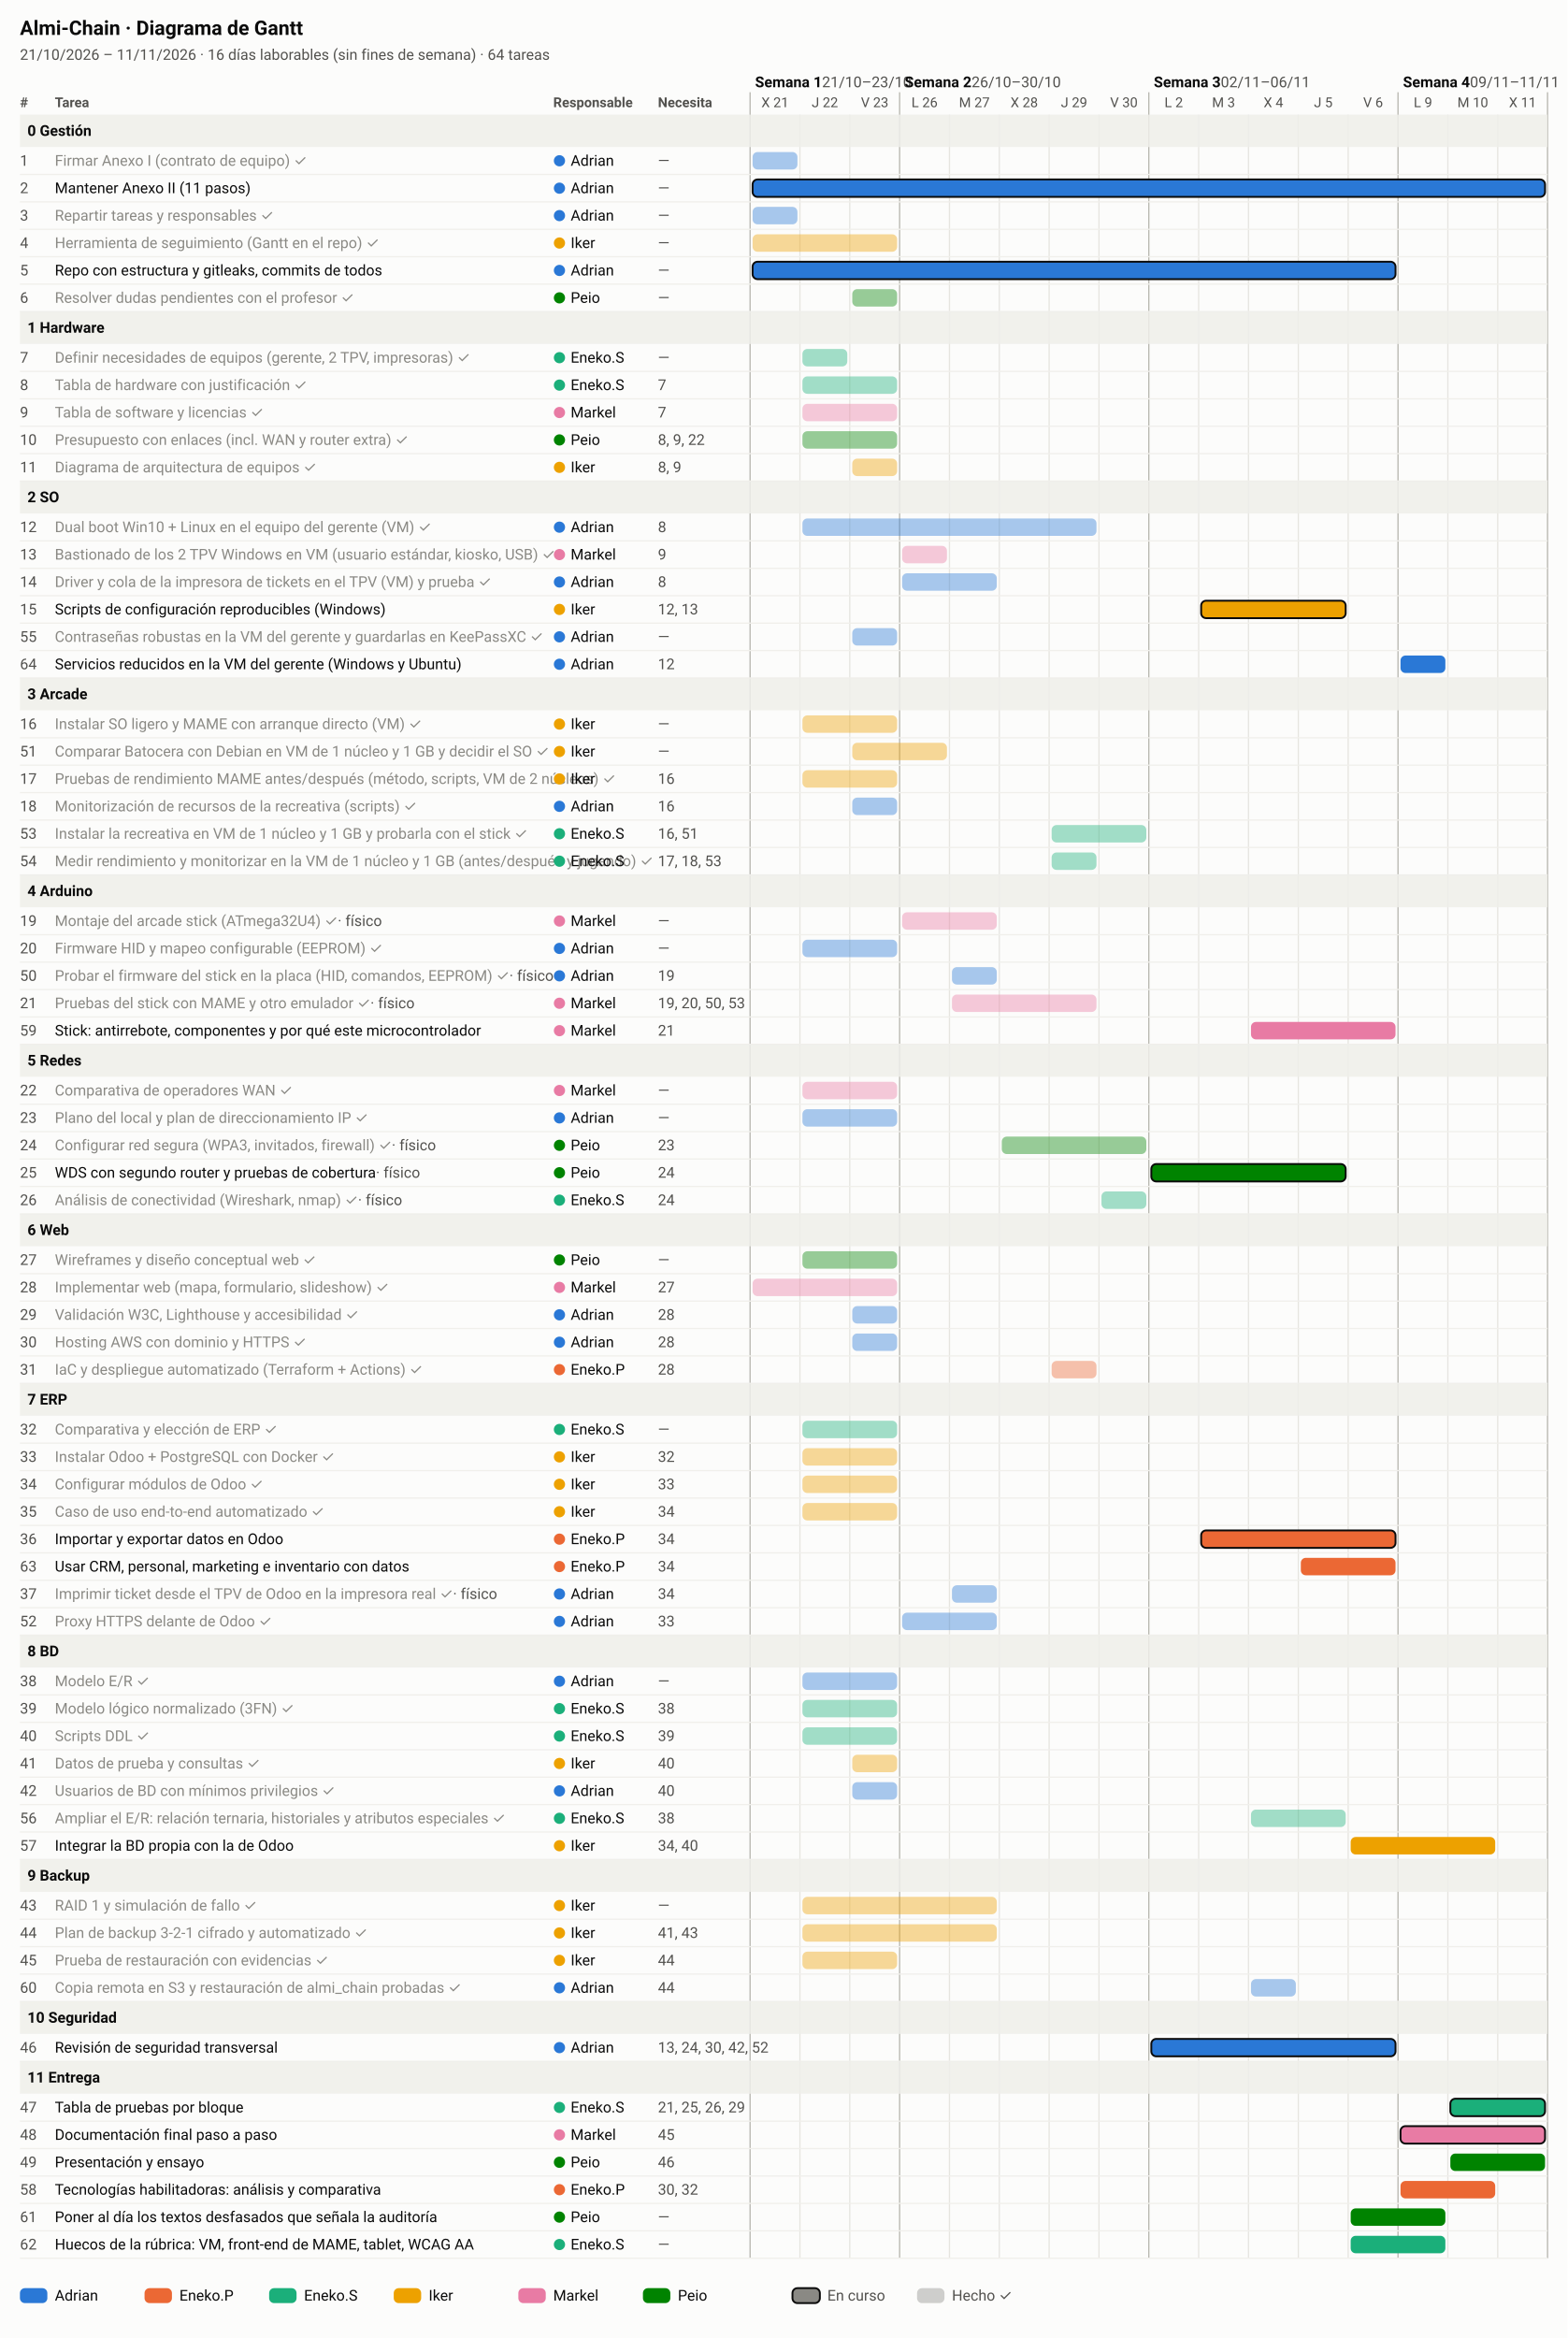
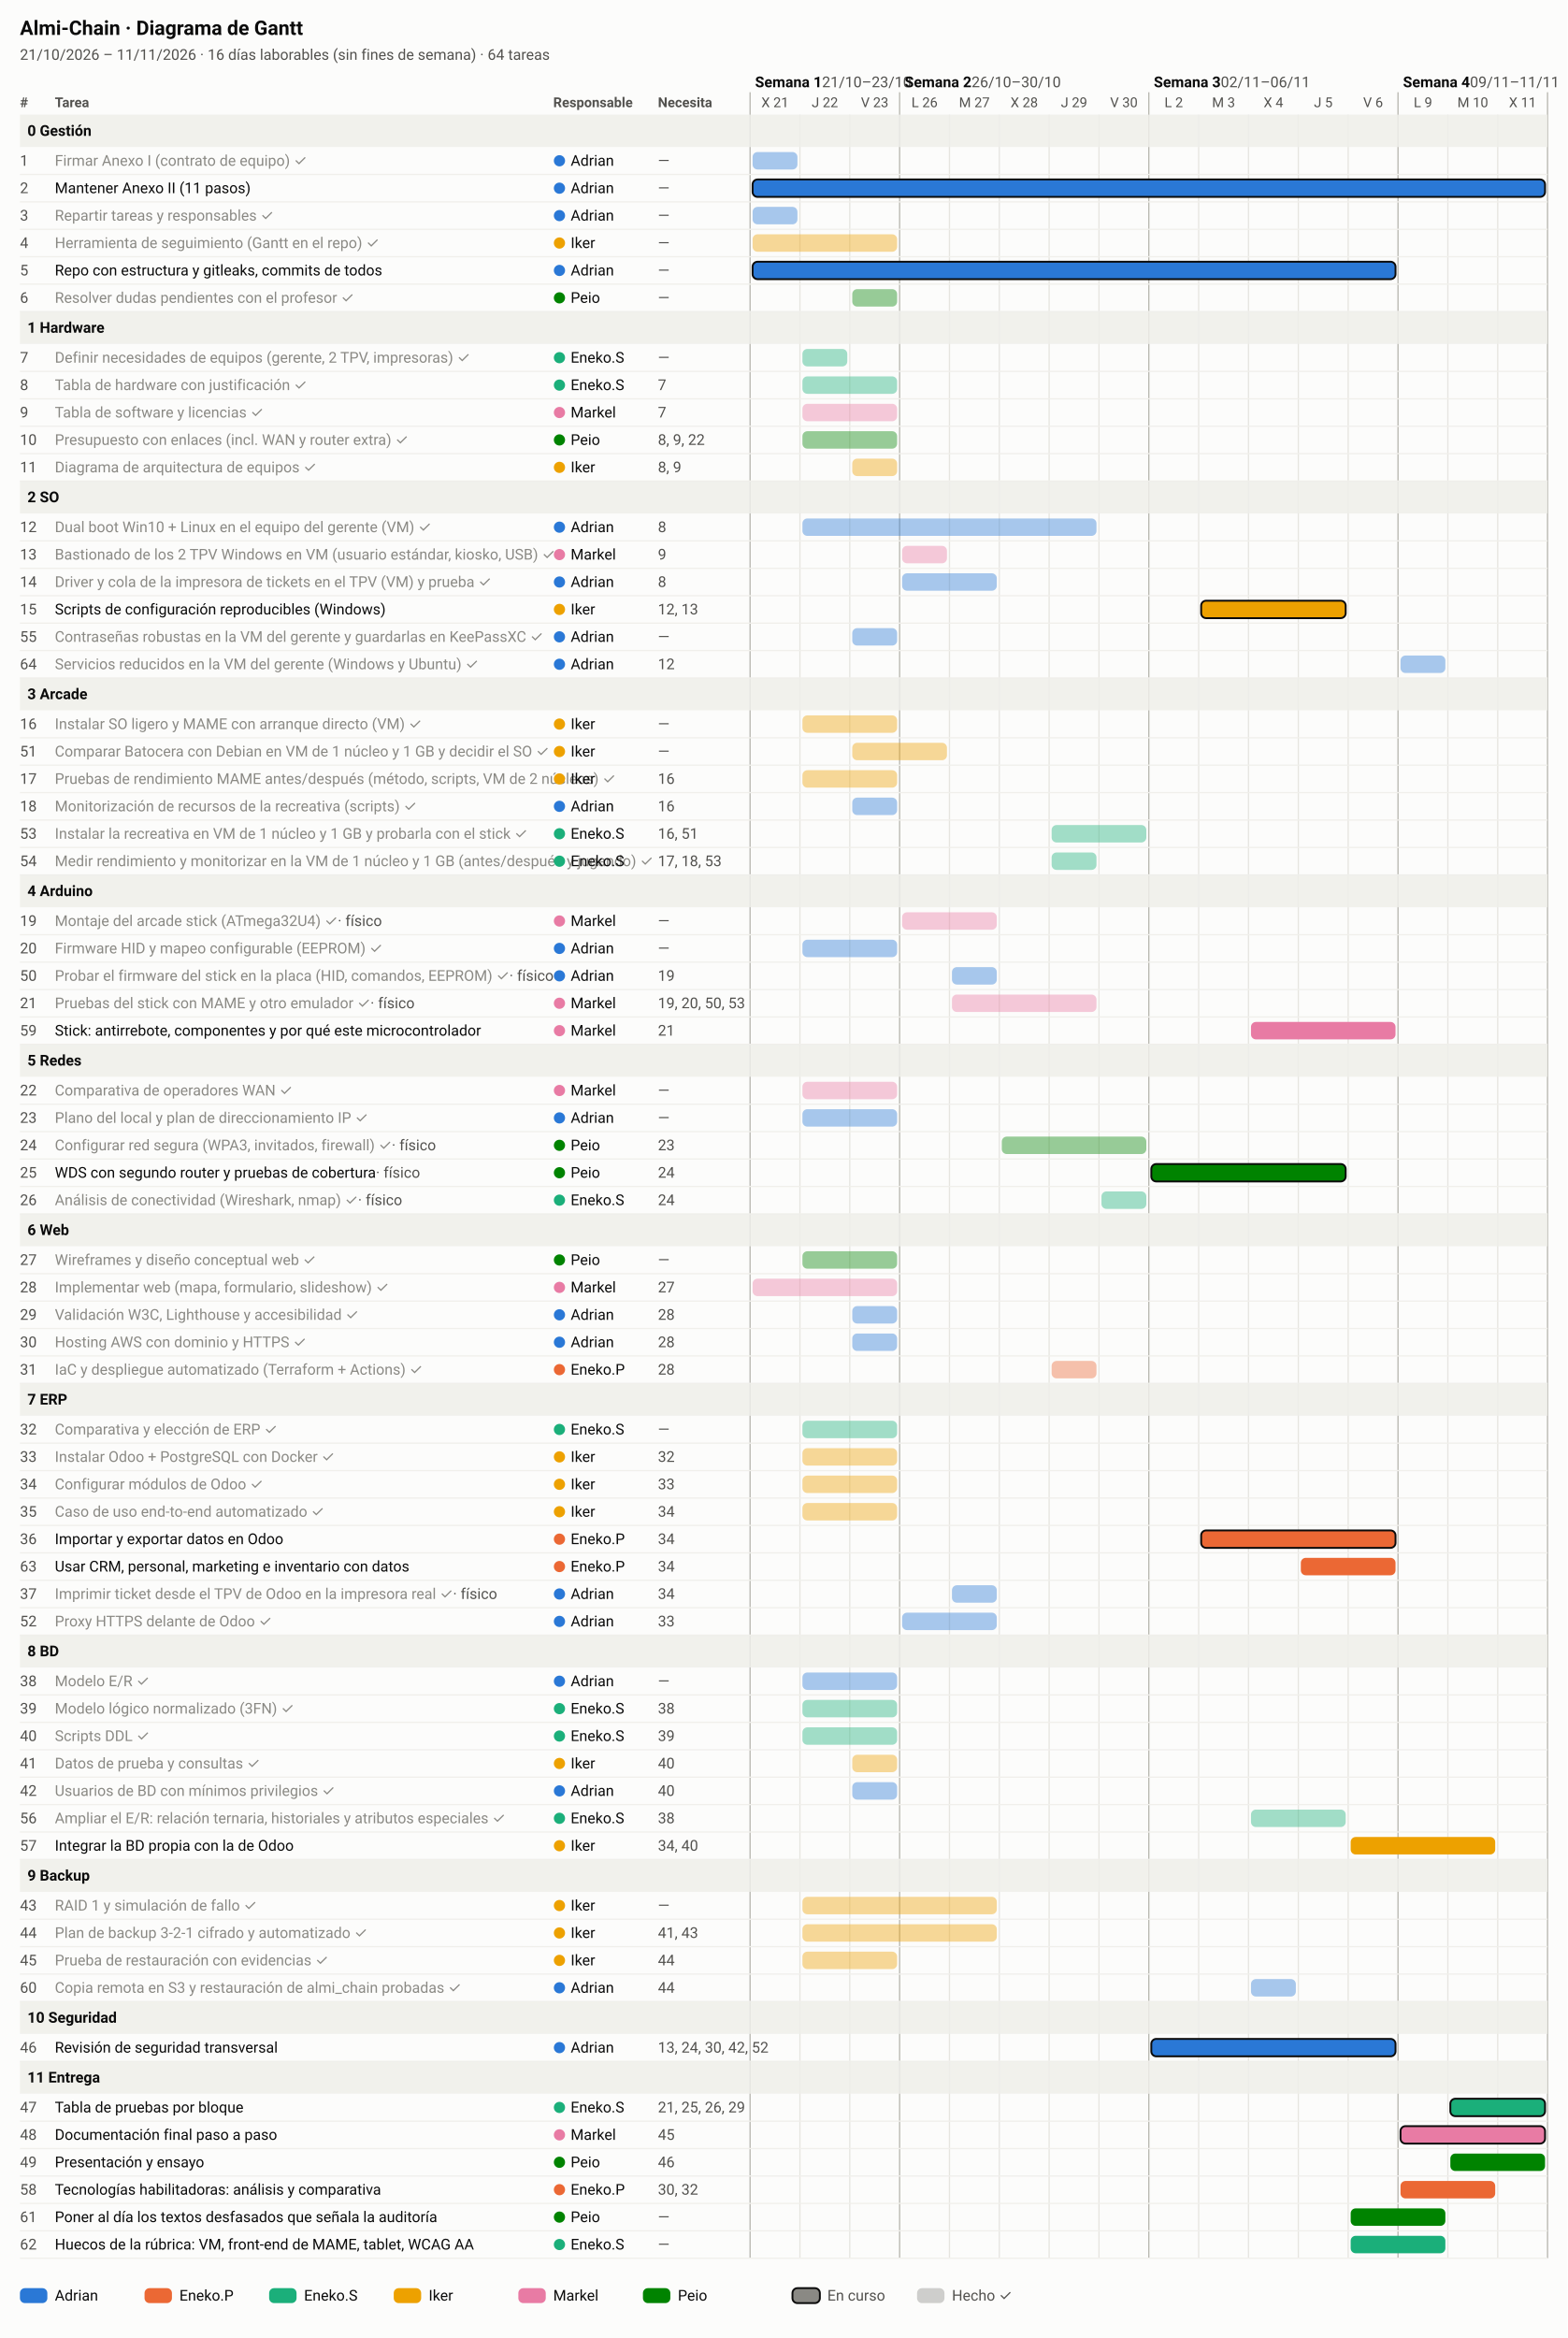
<svg xmlns="http://www.w3.org/2000/svg" width="1258" height="1876" viewBox="0 0 1258 1876" font-family="system-ui, -apple-system, Segoe UI, Roboto, sans-serif" font-size="12">
  <style>.t{fill:#0b0b0b}.s{fill:#52514e}.m{fill:#8a8984}.b{font-weight:600}</style>
  <rect width="1258" height="1876" fill="#fcfcfb" />
  <text x="16" y="28" class="t b" font-size="16">Almi-Chain · Diagrama de Gantt</text>
  <text x="16" y="48" class="s">21/10/2026 – 11/11/2026 · 16 días laborables (sin fines de semana) · 64 tareas</text>
  <text x="606" y="70" class="t b">Semana 1<tspan class="s" font-weight="400"> 21/10–23/10</tspan>
  </text>
  <text x="726" y="70" class="t b">Semana 2<tspan class="s" font-weight="400"> 26/10–30/10</tspan>
  </text>
  <text x="926" y="70" class="t b">Semana 3<tspan class="s" font-weight="400"> 02/11–06/11</tspan>
  </text>
  <text x="1126" y="70" class="t b">Semana 4<tspan class="s" font-weight="400"> 09/11–11/11</tspan>
  </text>
  <text x="622.0" y="86" text-anchor="middle" class="s" font-size="11">X 21</text>
  <text x="662.0" y="86" text-anchor="middle" class="s" font-size="11">J 22</text>
  <text x="702.0" y="86" text-anchor="middle" class="s" font-size="11">V 23</text>
  <text x="742.0" y="86" text-anchor="middle" class="s" font-size="11">L 26</text>
  <text x="782.0" y="86" text-anchor="middle" class="s" font-size="11">M 27</text>
  <text x="822.0" y="86" text-anchor="middle" class="s" font-size="11">X 28</text>
  <text x="862.0" y="86" text-anchor="middle" class="s" font-size="11">J 29</text>
  <text x="902.0" y="86" text-anchor="middle" class="s" font-size="11">V 30</text>
  <text x="942.0" y="86" text-anchor="middle" class="s" font-size="11">L 2</text>
  <text x="982.0" y="86" text-anchor="middle" class="s" font-size="11">M 3</text>
  <text x="1022.0" y="86" text-anchor="middle" class="s" font-size="11">X 4</text>
  <text x="1062.0" y="86" text-anchor="middle" class="s" font-size="11">J 5</text>
  <text x="1102.0" y="86" text-anchor="middle" class="s" font-size="11">V 6</text>
  <text x="1142.0" y="86" text-anchor="middle" class="s" font-size="11">L 9</text>
  <text x="1182.0" y="86" text-anchor="middle" class="s" font-size="11">M 10</text>
  <text x="1222.0" y="86" text-anchor="middle" class="s" font-size="11">X 11</text>
  <text x="16" y="86" class="s b" font-size="11">#</text>
  <text x="44" y="86" class="s b" font-size="11">Tarea</text>
  <text x="444" y="86" class="s b" font-size="11">Responsable</text>
  <text x="528" y="86" class="s b" font-size="11">Necesita</text>
  <line x1="602" y1="74" x2="602" y2="1812" stroke="#b8b7b0" stroke-width="1" />
  <line x1="642" y1="92" x2="642" y2="1812" stroke="#e6e5e0" stroke-width="1" />
  <line x1="682" y1="92" x2="682" y2="1812" stroke="#e6e5e0" stroke-width="1" />
  <line x1="722" y1="74" x2="722" y2="1812" stroke="#b8b7b0" stroke-width="1" />
  <line x1="762" y1="92" x2="762" y2="1812" stroke="#e6e5e0" stroke-width="1" />
  <line x1="802" y1="92" x2="802" y2="1812" stroke="#e6e5e0" stroke-width="1" />
  <line x1="842" y1="92" x2="842" y2="1812" stroke="#e6e5e0" stroke-width="1" />
  <line x1="882" y1="92" x2="882" y2="1812" stroke="#e6e5e0" stroke-width="1" />
  <line x1="922" y1="74" x2="922" y2="1812" stroke="#b8b7b0" stroke-width="1" />
  <line x1="962" y1="92" x2="962" y2="1812" stroke="#e6e5e0" stroke-width="1" />
  <line x1="1002" y1="92" x2="1002" y2="1812" stroke="#e6e5e0" stroke-width="1" />
  <line x1="1042" y1="92" x2="1042" y2="1812" stroke="#e6e5e0" stroke-width="1" />
  <line x1="1082" y1="92" x2="1082" y2="1812" stroke="#e6e5e0" stroke-width="1" />
  <line x1="1122" y1="74" x2="1122" y2="1812" stroke="#b8b7b0" stroke-width="1" />
  <line x1="1162" y1="92" x2="1162" y2="1812" stroke="#e6e5e0" stroke-width="1" />
  <line x1="1202" y1="92" x2="1202" y2="1812" stroke="#e6e5e0" stroke-width="1" />
  <line x1="1242" y1="74" x2="1242" y2="1812" stroke="#b8b7b0" stroke-width="1" />
  <rect x="16" y="92" width="1226" height="26" fill="#efeeea" fill-opacity="0.85" />
  <text x="22" y="109" class="t b">0 Gestión</text>
  <line x1="16" y1="140" x2="1242" y2="140" stroke="#f0efeb" />
  <text x="16" y="133.0" class="s">1</text>
  <text x="44" y="133.0" class="m">Firmar Anexo I (contrato de equipo) ✓</text>
  <circle cx="449" cy="129.0" r="4.5" fill="#2a78d6" />
  <text x="458" y="133.0" class="t">Adrian</text>
  <text x="528" y="133.0" class="s">—</text>
  <rect x="604" y="122" width="36" height="14" rx="4" fill="#2a78d6" fill-opacity="0.4" />
  <line x1="16" y1="162" x2="1242" y2="162" stroke="#f0efeb" />
  <text x="16" y="155.0" class="s">2</text>
  <text x="44" y="155.0" class="t">Mantener Anexo II (11 pasos)</text>
  <circle cx="449" cy="151.0" r="4.5" fill="#2a78d6" />
  <text x="458" y="155.0" class="t">Adrian</text>
  <text x="528" y="155.0" class="s">—</text>
  <rect x="604" y="144" width="636" height="14" rx="4" fill="#2a78d6" stroke="#0b0b0b" stroke-width="1.5" />
  <line x1="16" y1="184" x2="1242" y2="184" stroke="#f0efeb" />
  <text x="16" y="177.0" class="s">3</text>
  <text x="44" y="177.0" class="m">Repartir tareas y responsables ✓</text>
  <circle cx="449" cy="173.0" r="4.5" fill="#2a78d6" />
  <text x="458" y="177.0" class="t">Adrian</text>
  <text x="528" y="177.0" class="s">—</text>
  <rect x="604" y="166" width="36" height="14" rx="4" fill="#2a78d6" fill-opacity="0.4" />
  <line x1="16" y1="206" x2="1242" y2="206" stroke="#f0efeb" />
  <text x="16" y="199.0" class="s">4</text>
  <text x="44" y="199.0" class="m">Herramienta de seguimiento (Gantt en el repo) ✓</text>
  <circle cx="449" cy="195.0" r="4.5" fill="#eda100" />
  <text x="458" y="199.0" class="t">Iker</text>
  <text x="528" y="199.0" class="s">—</text>
  <rect x="604" y="188" width="116" height="14" rx="4" fill="#eda100" fill-opacity="0.4" />
  <line x1="16" y1="228" x2="1242" y2="228" stroke="#f0efeb" />
  <text x="16" y="221.0" class="s">5</text>
  <text x="44" y="221.0" class="t">Repo con estructura y gitleaks, commits de todos</text>
  <circle cx="449" cy="217.0" r="4.5" fill="#2a78d6" />
  <text x="458" y="221.0" class="t">Adrian</text>
  <text x="528" y="221.0" class="s">—</text>
  <rect x="604" y="210" width="516" height="14" rx="4" fill="#2a78d6" stroke="#0b0b0b" stroke-width="1.5" />
  <line x1="16" y1="250" x2="1242" y2="250" stroke="#f0efeb" />
  <text x="16" y="243.0" class="s">6</text>
  <text x="44" y="243.0" class="m">Resolver dudas pendientes con el profesor ✓</text>
  <circle cx="449" cy="239.0" r="4.5" fill="#008300" />
  <text x="458" y="243.0" class="t">Peio</text>
  <text x="528" y="243.0" class="s">—</text>
  <rect x="684" y="232" width="36" height="14" rx="4" fill="#008300" fill-opacity="0.4" />
  <rect x="16" y="250" width="1226" height="26" fill="#efeeea" fill-opacity="0.85" />
  <text x="22" y="267" class="t b">1 Hardware</text>
  <line x1="16" y1="298" x2="1242" y2="298" stroke="#f0efeb" />
  <text x="16" y="291.0" class="s">7</text>
  <text x="44" y="291.0" class="m">Definir necesidades de equipos (gerente, 2 TPV, impresoras) ✓</text>
  <circle cx="449" cy="287.0" r="4.5" fill="#1baf7a" />
  <text x="458" y="291.0" class="t">Eneko.S</text>
  <text x="528" y="291.0" class="s">—</text>
  <rect x="644" y="280" width="36" height="14" rx="4" fill="#1baf7a" fill-opacity="0.4" />
  <line x1="16" y1="320" x2="1242" y2="320" stroke="#f0efeb" />
  <text x="16" y="313.0" class="s">8</text>
  <text x="44" y="313.0" class="m">Tabla de hardware con justificación ✓</text>
  <circle cx="449" cy="309.0" r="4.5" fill="#1baf7a" />
  <text x="458" y="313.0" class="t">Eneko.S</text>
  <text x="528" y="313.0" class="s">7</text>
  <rect x="644" y="302" width="76" height="14" rx="4" fill="#1baf7a" fill-opacity="0.4" />
  <line x1="16" y1="342" x2="1242" y2="342" stroke="#f0efeb" />
  <text x="16" y="335.0" class="s">9</text>
  <text x="44" y="335.0" class="m">Tabla de software y licencias ✓</text>
  <circle cx="449" cy="331.0" r="4.5" fill="#e87ba4" />
  <text x="458" y="335.0" class="t">Markel</text>
  <text x="528" y="335.0" class="s">7</text>
  <rect x="644" y="324" width="76" height="14" rx="4" fill="#e87ba4" fill-opacity="0.4" />
  <line x1="16" y1="364" x2="1242" y2="364" stroke="#f0efeb" />
  <text x="16" y="357.0" class="s">10</text>
  <text x="44" y="357.0" class="m">Presupuesto con enlaces (incl. WAN y router extra) ✓</text>
  <circle cx="449" cy="353.0" r="4.5" fill="#008300" />
  <text x="458" y="357.0" class="t">Peio</text>
  <text x="528" y="357.0" class="s">8, 9, 22</text>
  <rect x="644" y="346" width="76" height="14" rx="4" fill="#008300" fill-opacity="0.4" />
  <line x1="16" y1="386" x2="1242" y2="386" stroke="#f0efeb" />
  <text x="16" y="379.0" class="s">11</text>
  <text x="44" y="379.0" class="m">Diagrama de arquitectura de equipos ✓</text>
  <circle cx="449" cy="375.0" r="4.5" fill="#eda100" />
  <text x="458" y="379.0" class="t">Iker</text>
  <text x="528" y="379.0" class="s">8, 9</text>
  <rect x="684" y="368" width="36" height="14" rx="4" fill="#eda100" fill-opacity="0.4" />
  <rect x="16" y="386" width="1226" height="26" fill="#efeeea" fill-opacity="0.85" />
  <text x="22" y="403" class="t b">2 SO</text>
  <line x1="16" y1="434" x2="1242" y2="434" stroke="#f0efeb" />
  <text x="16" y="427.0" class="s">12</text>
  <text x="44" y="427.0" class="m">Dual boot Win10 + Linux en el equipo del gerente (VM) ✓</text>
  <circle cx="449" cy="423.0" r="4.5" fill="#2a78d6" />
  <text x="458" y="427.0" class="t">Adrian</text>
  <text x="528" y="427.0" class="s">8</text>
  <rect x="644" y="416" width="236" height="14" rx="4" fill="#2a78d6" fill-opacity="0.4" />
  <line x1="16" y1="456" x2="1242" y2="456" stroke="#f0efeb" />
  <text x="16" y="449.0" class="s">13</text>
  <text x="44" y="449.0" class="m">Bastionado de los 2 TPV Windows en VM (usuario estándar, kiosko, USB) ✓</text>
  <circle cx="449" cy="445.0" r="4.5" fill="#e87ba4" />
  <text x="458" y="449.0" class="t">Markel</text>
  <text x="528" y="449.0" class="s">9</text>
  <rect x="724" y="438" width="36" height="14" rx="4" fill="#e87ba4" fill-opacity="0.4" />
  <line x1="16" y1="478" x2="1242" y2="478" stroke="#f0efeb" />
  <text x="16" y="471.0" class="s">14</text>
  <text x="44" y="471.0" class="m">Driver y cola de la impresora de tickets en el TPV (VM) y prueba ✓</text>
  <circle cx="449" cy="467.0" r="4.5" fill="#2a78d6" />
  <text x="458" y="471.0" class="t">Adrian</text>
  <text x="528" y="471.0" class="s">8</text>
  <rect x="724" y="460" width="76" height="14" rx="4" fill="#2a78d6" fill-opacity="0.4" />
  <line x1="16" y1="500" x2="1242" y2="500" stroke="#f0efeb" />
  <text x="16" y="493.0" class="s">15</text>
  <text x="44" y="493.0" class="t">Scripts de configuración reproducibles (Windows)</text>
  <circle cx="449" cy="489.0" r="4.5" fill="#eda100" />
  <text x="458" y="493.0" class="t">Iker</text>
  <text x="528" y="493.0" class="s">12, 13</text>
  <rect x="964" y="482" width="116" height="14" rx="4" fill="#eda100" stroke="#0b0b0b" stroke-width="1.5" />
  <line x1="16" y1="522" x2="1242" y2="522" stroke="#f0efeb" />
  <text x="16" y="515.0" class="s">55</text>
  <text x="44" y="515.0" class="m">Contraseñas robustas en la VM del gerente y guardarlas en KeePassXC ✓</text>
  <circle cx="449" cy="511.0" r="4.5" fill="#2a78d6" />
  <text x="458" y="515.0" class="t">Adrian</text>
  <text x="528" y="515.0" class="s">—</text>
  <rect x="684" y="504" width="36" height="14" rx="4" fill="#2a78d6" fill-opacity="0.4" />
  <line x1="16" y1="544" x2="1242" y2="544" stroke="#f0efeb" />
  <text x="16" y="537.0" class="s">64</text>
-   <text x="44" y="537.0" class="t">Servicios reducidos en la VM del gerente (Windows y Ubuntu)</text>
+   <text x="44" y="537.0" class="m">Servicios reducidos en la VM del gerente (Windows y Ubuntu) ✓</text>
  <circle cx="449" cy="533.0" r="4.5" fill="#2a78d6" />
  <text x="458" y="537.0" class="t">Adrian</text>
  <text x="528" y="537.0" class="s">12</text>
-   <rect x="1124" y="526" width="36" height="14" rx="4" fill="#2a78d6" />
+   <rect x="1124" y="526" width="36" height="14" rx="4" fill="#2a78d6" fill-opacity="0.4" />
  <rect x="16" y="544" width="1226" height="26" fill="#efeeea" fill-opacity="0.85" />
  <text x="22" y="561" class="t b">3 Arcade</text>
  <line x1="16" y1="592" x2="1242" y2="592" stroke="#f0efeb" />
  <text x="16" y="585.0" class="s">16</text>
  <text x="44" y="585.0" class="m">Instalar SO ligero y MAME con arranque directo (VM) ✓</text>
  <circle cx="449" cy="581.0" r="4.5" fill="#eda100" />
  <text x="458" y="585.0" class="t">Iker</text>
  <text x="528" y="585.0" class="s">—</text>
  <rect x="644" y="574" width="76" height="14" rx="4" fill="#eda100" fill-opacity="0.4" />
  <line x1="16" y1="614" x2="1242" y2="614" stroke="#f0efeb" />
  <text x="16" y="607.0" class="s">51</text>
  <text x="44" y="607.0" class="m">Comparar Batocera con Debian en VM de 1 núcleo y 1 GB y decidir el SO ✓</text>
  <circle cx="449" cy="603.0" r="4.5" fill="#eda100" />
  <text x="458" y="607.0" class="t">Iker</text>
  <text x="528" y="607.0" class="s">—</text>
  <rect x="684" y="596" width="76" height="14" rx="4" fill="#eda100" fill-opacity="0.4" />
  <line x1="16" y1="636" x2="1242" y2="636" stroke="#f0efeb" />
  <text x="16" y="629.0" class="s">17</text>
  <text x="44" y="629.0" class="m">Pruebas de rendimiento MAME antes/después (método, scripts, VM de 2 núcleos) ✓</text>
  <circle cx="449" cy="625.0" r="4.5" fill="#eda100" />
  <text x="458" y="629.0" class="t">Iker</text>
  <text x="528" y="629.0" class="s">16</text>
  <rect x="644" y="618" width="76" height="14" rx="4" fill="#eda100" fill-opacity="0.4" />
  <line x1="16" y1="658" x2="1242" y2="658" stroke="#f0efeb" />
  <text x="16" y="651.0" class="s">18</text>
  <text x="44" y="651.0" class="m">Monitorización de recursos de la recreativa (scripts) ✓</text>
  <circle cx="449" cy="647.0" r="4.5" fill="#2a78d6" />
  <text x="458" y="651.0" class="t">Adrian</text>
  <text x="528" y="651.0" class="s">16</text>
  <rect x="684" y="640" width="36" height="14" rx="4" fill="#2a78d6" fill-opacity="0.4" />
  <line x1="16" y1="680" x2="1242" y2="680" stroke="#f0efeb" />
  <text x="16" y="673.0" class="s">53</text>
  <text x="44" y="673.0" class="m">Instalar la recreativa en VM de 1 núcleo y 1 GB y probarla con el stick ✓</text>
  <circle cx="449" cy="669.0" r="4.5" fill="#1baf7a" />
  <text x="458" y="673.0" class="t">Eneko.S</text>
  <text x="528" y="673.0" class="s">16, 51</text>
  <rect x="844" y="662" width="76" height="14" rx="4" fill="#1baf7a" fill-opacity="0.4" />
  <line x1="16" y1="702" x2="1242" y2="702" stroke="#f0efeb" />
  <text x="16" y="695.0" class="s">54</text>
  <text x="44" y="695.0" class="m">Medir rendimiento y monitorizar en la VM de 1 núcleo y 1 GB (antes/después y jugando) ✓</text>
  <circle cx="449" cy="691.0" r="4.5" fill="#1baf7a" />
  <text x="458" y="695.0" class="t">Eneko.S</text>
  <text x="528" y="695.0" class="s">17, 18, 53</text>
  <rect x="844" y="684" width="36" height="14" rx="4" fill="#1baf7a" fill-opacity="0.4" />
  <rect x="16" y="702" width="1226" height="26" fill="#efeeea" fill-opacity="0.85" />
  <text x="22" y="719" class="t b">4 Arduino</text>
  <line x1="16" y1="750" x2="1242" y2="750" stroke="#f0efeb" />
  <text x="16" y="743.0" class="s">19</text>
  <text x="44" y="743.0" class="m">Montaje del arcade stick (ATmega32U4) ✓<tspan class="s"> · físico</tspan>
  </text>
  <circle cx="449" cy="739.0" r="4.5" fill="#e87ba4" />
  <text x="458" y="743.0" class="t">Markel</text>
  <text x="528" y="743.0" class="s">—</text>
  <rect x="724" y="732" width="76" height="14" rx="4" fill="#e87ba4" fill-opacity="0.4" />
  <line x1="16" y1="772" x2="1242" y2="772" stroke="#f0efeb" />
  <text x="16" y="765.0" class="s">20</text>
  <text x="44" y="765.0" class="m">Firmware HID y mapeo configurable (EEPROM) ✓</text>
  <circle cx="449" cy="761.0" r="4.5" fill="#2a78d6" />
  <text x="458" y="765.0" class="t">Adrian</text>
  <text x="528" y="765.0" class="s">—</text>
  <rect x="644" y="754" width="76" height="14" rx="4" fill="#2a78d6" fill-opacity="0.4" />
  <line x1="16" y1="794" x2="1242" y2="794" stroke="#f0efeb" />
  <text x="16" y="787.0" class="s">50</text>
  <text x="44" y="787.0" class="m">Probar el firmware del stick en la placa (HID, comandos, EEPROM) ✓<tspan class="s"> · físico</tspan>
  </text>
  <circle cx="449" cy="783.0" r="4.5" fill="#2a78d6" />
  <text x="458" y="787.0" class="t">Adrian</text>
  <text x="528" y="787.0" class="s">19</text>
  <rect x="764" y="776" width="36" height="14" rx="4" fill="#2a78d6" fill-opacity="0.4" />
  <line x1="16" y1="816" x2="1242" y2="816" stroke="#f0efeb" />
  <text x="16" y="809.0" class="s">21</text>
  <text x="44" y="809.0" class="m">Pruebas del stick con MAME y otro emulador ✓<tspan class="s"> · físico</tspan>
  </text>
  <circle cx="449" cy="805.0" r="4.5" fill="#e87ba4" />
  <text x="458" y="809.0" class="t">Markel</text>
  <text x="528" y="809.0" class="s">19, 20, 50, 53</text>
  <rect x="764" y="798" width="116" height="14" rx="4" fill="#e87ba4" fill-opacity="0.4" />
  <line x1="16" y1="838" x2="1242" y2="838" stroke="#f0efeb" />
  <text x="16" y="831.0" class="s">59</text>
  <text x="44" y="831.0" class="t">Stick: antirrebote, componentes y por qué este microcontrolador</text>
  <circle cx="449" cy="827.0" r="4.5" fill="#e87ba4" />
  <text x="458" y="831.0" class="t">Markel</text>
  <text x="528" y="831.0" class="s">21</text>
  <rect x="1004" y="820" width="116" height="14" rx="4" fill="#e87ba4" />
  <rect x="16" y="838" width="1226" height="26" fill="#efeeea" fill-opacity="0.85" />
  <text x="22" y="855" class="t b">5 Redes</text>
  <line x1="16" y1="886" x2="1242" y2="886" stroke="#f0efeb" />
  <text x="16" y="879.0" class="s">22</text>
  <text x="44" y="879.0" class="m">Comparativa de operadores WAN ✓</text>
  <circle cx="449" cy="875.0" r="4.5" fill="#e87ba4" />
  <text x="458" y="879.0" class="t">Markel</text>
  <text x="528" y="879.0" class="s">—</text>
  <rect x="644" y="868" width="76" height="14" rx="4" fill="#e87ba4" fill-opacity="0.4" />
  <line x1="16" y1="908" x2="1242" y2="908" stroke="#f0efeb" />
  <text x="16" y="901.0" class="s">23</text>
  <text x="44" y="901.0" class="m">Plano del local y plan de direccionamiento IP ✓</text>
  <circle cx="449" cy="897.0" r="4.5" fill="#2a78d6" />
  <text x="458" y="901.0" class="t">Adrian</text>
  <text x="528" y="901.0" class="s">—</text>
  <rect x="644" y="890" width="76" height="14" rx="4" fill="#2a78d6" fill-opacity="0.4" />
  <line x1="16" y1="930" x2="1242" y2="930" stroke="#f0efeb" />
  <text x="16" y="923.0" class="s">24</text>
  <text x="44" y="923.0" class="m">Configurar red segura (WPA3, invitados, firewall) ✓<tspan class="s"> · físico</tspan>
  </text>
  <circle cx="449" cy="919.0" r="4.5" fill="#008300" />
  <text x="458" y="923.0" class="t">Peio</text>
  <text x="528" y="923.0" class="s">23</text>
  <rect x="804" y="912" width="116" height="14" rx="4" fill="#008300" fill-opacity="0.4" />
  <line x1="16" y1="952" x2="1242" y2="952" stroke="#f0efeb" />
  <text x="16" y="945.0" class="s">25</text>
  <text x="44" y="945.0" class="t">WDS con segundo router y pruebas de cobertura<tspan class="s"> · físico</tspan>
  </text>
  <circle cx="449" cy="941.0" r="4.5" fill="#008300" />
  <text x="458" y="945.0" class="t">Peio</text>
  <text x="528" y="945.0" class="s">24</text>
  <rect x="924" y="934" width="156" height="14" rx="4" fill="#008300" stroke="#0b0b0b" stroke-width="1.5" />
  <line x1="16" y1="974" x2="1242" y2="974" stroke="#f0efeb" />
  <text x="16" y="967.0" class="s">26</text>
  <text x="44" y="967.0" class="m">Análisis de conectividad (Wireshark, nmap) ✓<tspan class="s"> · físico</tspan>
  </text>
  <circle cx="449" cy="963.0" r="4.5" fill="#1baf7a" />
  <text x="458" y="967.0" class="t">Eneko.S</text>
  <text x="528" y="967.0" class="s">24</text>
  <rect x="884" y="956" width="36" height="14" rx="4" fill="#1baf7a" fill-opacity="0.4" />
  <rect x="16" y="974" width="1226" height="26" fill="#efeeea" fill-opacity="0.85" />
  <text x="22" y="991" class="t b">6 Web</text>
  <line x1="16" y1="1022" x2="1242" y2="1022" stroke="#f0efeb" />
  <text x="16" y="1015.0" class="s">27</text>
  <text x="44" y="1015.0" class="m">Wireframes y diseño conceptual web ✓</text>
  <circle cx="449" cy="1011.0" r="4.5" fill="#008300" />
  <text x="458" y="1015.0" class="t">Peio</text>
  <text x="528" y="1015.0" class="s">—</text>
  <rect x="644" y="1004" width="76" height="14" rx="4" fill="#008300" fill-opacity="0.4" />
  <line x1="16" y1="1044" x2="1242" y2="1044" stroke="#f0efeb" />
  <text x="16" y="1037.0" class="s">28</text>
  <text x="44" y="1037.0" class="m">Implementar web (mapa, formulario, slideshow) ✓</text>
  <circle cx="449" cy="1033.0" r="4.5" fill="#e87ba4" />
  <text x="458" y="1037.0" class="t">Markel</text>
  <text x="528" y="1037.0" class="s">27</text>
  <rect x="604" y="1026" width="116" height="14" rx="4" fill="#e87ba4" fill-opacity="0.4" />
  <line x1="16" y1="1066" x2="1242" y2="1066" stroke="#f0efeb" />
  <text x="16" y="1059.0" class="s">29</text>
  <text x="44" y="1059.0" class="m">Validación W3C, Lighthouse y accesibilidad ✓</text>
  <circle cx="449" cy="1055.0" r="4.5" fill="#2a78d6" />
  <text x="458" y="1059.0" class="t">Adrian</text>
  <text x="528" y="1059.0" class="s">28</text>
  <rect x="684" y="1048" width="36" height="14" rx="4" fill="#2a78d6" fill-opacity="0.4" />
  <line x1="16" y1="1088" x2="1242" y2="1088" stroke="#f0efeb" />
  <text x="16" y="1081.0" class="s">30</text>
  <text x="44" y="1081.0" class="m">Hosting AWS con dominio y HTTPS ✓</text>
  <circle cx="449" cy="1077.0" r="4.5" fill="#2a78d6" />
  <text x="458" y="1081.0" class="t">Adrian</text>
  <text x="528" y="1081.0" class="s">28</text>
  <rect x="684" y="1070" width="36" height="14" rx="4" fill="#2a78d6" fill-opacity="0.4" />
  <line x1="16" y1="1110" x2="1242" y2="1110" stroke="#f0efeb" />
  <text x="16" y="1103.0" class="s">31</text>
  <text x="44" y="1103.0" class="m">IaC y despliegue automatizado (Terraform + Actions) ✓</text>
  <circle cx="449" cy="1099.0" r="4.5" fill="#eb6834" />
  <text x="458" y="1103.0" class="t">Eneko.P</text>
  <text x="528" y="1103.0" class="s">28</text>
  <rect x="844" y="1092" width="36" height="14" rx="4" fill="#eb6834" fill-opacity="0.4" />
  <rect x="16" y="1110" width="1226" height="26" fill="#efeeea" fill-opacity="0.85" />
  <text x="22" y="1127" class="t b">7 ERP</text>
  <line x1="16" y1="1158" x2="1242" y2="1158" stroke="#f0efeb" />
  <text x="16" y="1151.0" class="s">32</text>
  <text x="44" y="1151.0" class="m">Comparativa y elección de ERP ✓</text>
  <circle cx="449" cy="1147.0" r="4.5" fill="#1baf7a" />
  <text x="458" y="1151.0" class="t">Eneko.S</text>
  <text x="528" y="1151.0" class="s">—</text>
  <rect x="644" y="1140" width="76" height="14" rx="4" fill="#1baf7a" fill-opacity="0.4" />
  <line x1="16" y1="1180" x2="1242" y2="1180" stroke="#f0efeb" />
  <text x="16" y="1173.0" class="s">33</text>
  <text x="44" y="1173.0" class="m">Instalar Odoo + PostgreSQL con Docker ✓</text>
  <circle cx="449" cy="1169.0" r="4.5" fill="#eda100" />
  <text x="458" y="1173.0" class="t">Iker</text>
  <text x="528" y="1173.0" class="s">32</text>
  <rect x="644" y="1162" width="76" height="14" rx="4" fill="#eda100" fill-opacity="0.4" />
  <line x1="16" y1="1202" x2="1242" y2="1202" stroke="#f0efeb" />
  <text x="16" y="1195.0" class="s">34</text>
  <text x="44" y="1195.0" class="m">Configurar módulos de Odoo ✓</text>
  <circle cx="449" cy="1191.0" r="4.5" fill="#eda100" />
  <text x="458" y="1195.0" class="t">Iker</text>
  <text x="528" y="1195.0" class="s">33</text>
  <rect x="644" y="1184" width="76" height="14" rx="4" fill="#eda100" fill-opacity="0.4" />
  <line x1="16" y1="1224" x2="1242" y2="1224" stroke="#f0efeb" />
  <text x="16" y="1217.0" class="s">35</text>
  <text x="44" y="1217.0" class="m">Caso de uso end-to-end automatizado ✓</text>
  <circle cx="449" cy="1213.0" r="4.5" fill="#eda100" />
  <text x="458" y="1217.0" class="t">Iker</text>
  <text x="528" y="1217.0" class="s">34</text>
  <rect x="644" y="1206" width="76" height="14" rx="4" fill="#eda100" fill-opacity="0.4" />
  <line x1="16" y1="1246" x2="1242" y2="1246" stroke="#f0efeb" />
  <text x="16" y="1239.0" class="s">36</text>
  <text x="44" y="1239.0" class="t">Importar y exportar datos en Odoo</text>
  <circle cx="449" cy="1235.0" r="4.5" fill="#eb6834" />
  <text x="458" y="1239.0" class="t">Eneko.P</text>
  <text x="528" y="1239.0" class="s">34</text>
  <rect x="964" y="1228" width="156" height="14" rx="4" fill="#eb6834" stroke="#0b0b0b" stroke-width="1.5" />
  <line x1="16" y1="1268" x2="1242" y2="1268" stroke="#f0efeb" />
  <text x="16" y="1261.0" class="s">63</text>
  <text x="44" y="1261.0" class="t">Usar CRM, personal, marketing e inventario con datos</text>
  <circle cx="449" cy="1257.0" r="4.5" fill="#eb6834" />
  <text x="458" y="1261.0" class="t">Eneko.P</text>
  <text x="528" y="1261.0" class="s">34</text>
  <rect x="1044" y="1250" width="76" height="14" rx="4" fill="#eb6834" />
  <line x1="16" y1="1290" x2="1242" y2="1290" stroke="#f0efeb" />
  <text x="16" y="1283.0" class="s">37</text>
  <text x="44" y="1283.0" class="m">Imprimir ticket desde el TPV de Odoo en la impresora real ✓<tspan class="s"> · físico</tspan>
  </text>
  <circle cx="449" cy="1279.0" r="4.5" fill="#2a78d6" />
  <text x="458" y="1283.0" class="t">Adrian</text>
  <text x="528" y="1283.0" class="s">34</text>
  <rect x="764" y="1272" width="36" height="14" rx="4" fill="#2a78d6" fill-opacity="0.4" />
  <line x1="16" y1="1312" x2="1242" y2="1312" stroke="#f0efeb" />
  <text x="16" y="1305.0" class="s">52</text>
  <text x="44" y="1305.0" class="m">Proxy HTTPS delante de Odoo ✓</text>
  <circle cx="449" cy="1301.0" r="4.5" fill="#2a78d6" />
  <text x="458" y="1305.0" class="t">Adrian</text>
  <text x="528" y="1305.0" class="s">33</text>
  <rect x="724" y="1294" width="76" height="14" rx="4" fill="#2a78d6" fill-opacity="0.4" />
  <rect x="16" y="1312" width="1226" height="26" fill="#efeeea" fill-opacity="0.85" />
  <text x="22" y="1329" class="t b">8 BD</text>
  <line x1="16" y1="1360" x2="1242" y2="1360" stroke="#f0efeb" />
  <text x="16" y="1353.0" class="s">38</text>
  <text x="44" y="1353.0" class="m">Modelo E/R ✓</text>
  <circle cx="449" cy="1349.0" r="4.5" fill="#2a78d6" />
  <text x="458" y="1353.0" class="t">Adrian</text>
  <text x="528" y="1353.0" class="s">—</text>
  <rect x="644" y="1342" width="76" height="14" rx="4" fill="#2a78d6" fill-opacity="0.4" />
  <line x1="16" y1="1382" x2="1242" y2="1382" stroke="#f0efeb" />
  <text x="16" y="1375.0" class="s">39</text>
  <text x="44" y="1375.0" class="m">Modelo lógico normalizado (3FN) ✓</text>
  <circle cx="449" cy="1371.0" r="4.5" fill="#1baf7a" />
  <text x="458" y="1375.0" class="t">Eneko.S</text>
  <text x="528" y="1375.0" class="s">38</text>
  <rect x="644" y="1364" width="76" height="14" rx="4" fill="#1baf7a" fill-opacity="0.4" />
  <line x1="16" y1="1404" x2="1242" y2="1404" stroke="#f0efeb" />
  <text x="16" y="1397.0" class="s">40</text>
  <text x="44" y="1397.0" class="m">Scripts DDL ✓</text>
  <circle cx="449" cy="1393.0" r="4.5" fill="#1baf7a" />
  <text x="458" y="1397.0" class="t">Eneko.S</text>
  <text x="528" y="1397.0" class="s">39</text>
  <rect x="644" y="1386" width="76" height="14" rx="4" fill="#1baf7a" fill-opacity="0.4" />
  <line x1="16" y1="1426" x2="1242" y2="1426" stroke="#f0efeb" />
  <text x="16" y="1419.0" class="s">41</text>
  <text x="44" y="1419.0" class="m">Datos de prueba y consultas ✓</text>
  <circle cx="449" cy="1415.0" r="4.5" fill="#eda100" />
  <text x="458" y="1419.0" class="t">Iker</text>
  <text x="528" y="1419.0" class="s">40</text>
  <rect x="684" y="1408" width="36" height="14" rx="4" fill="#eda100" fill-opacity="0.4" />
  <line x1="16" y1="1448" x2="1242" y2="1448" stroke="#f0efeb" />
  <text x="16" y="1441.0" class="s">42</text>
  <text x="44" y="1441.0" class="m">Usuarios de BD con mínimos privilegios ✓</text>
  <circle cx="449" cy="1437.0" r="4.5" fill="#2a78d6" />
  <text x="458" y="1441.0" class="t">Adrian</text>
  <text x="528" y="1441.0" class="s">40</text>
  <rect x="684" y="1430" width="36" height="14" rx="4" fill="#2a78d6" fill-opacity="0.4" />
  <line x1="16" y1="1470" x2="1242" y2="1470" stroke="#f0efeb" />
  <text x="16" y="1463.0" class="s">56</text>
  <text x="44" y="1463.0" class="m">Ampliar el E/R: relación ternaria, historiales y atributos especiales ✓</text>
  <circle cx="449" cy="1459.0" r="4.5" fill="#1baf7a" />
  <text x="458" y="1463.0" class="t">Eneko.S</text>
  <text x="528" y="1463.0" class="s">38</text>
  <rect x="1004" y="1452" width="76" height="14" rx="4" fill="#1baf7a" fill-opacity="0.4" />
  <line x1="16" y1="1492" x2="1242" y2="1492" stroke="#f0efeb" />
  <text x="16" y="1485.0" class="s">57</text>
  <text x="44" y="1485.0" class="t">Integrar la BD propia con la de Odoo</text>
  <circle cx="449" cy="1481.0" r="4.5" fill="#eda100" />
  <text x="458" y="1485.0" class="t">Iker</text>
  <text x="528" y="1485.0" class="s">34, 40</text>
  <rect x="1084" y="1474" width="116" height="14" rx="4" fill="#eda100" />
  <rect x="16" y="1492" width="1226" height="26" fill="#efeeea" fill-opacity="0.85" />
  <text x="22" y="1509" class="t b">9 Backup</text>
  <line x1="16" y1="1540" x2="1242" y2="1540" stroke="#f0efeb" />
  <text x="16" y="1533.0" class="s">43</text>
  <text x="44" y="1533.0" class="m">RAID 1 y simulación de fallo ✓</text>
  <circle cx="449" cy="1529.0" r="4.5" fill="#eda100" />
  <text x="458" y="1533.0" class="t">Iker</text>
  <text x="528" y="1533.0" class="s">—</text>
  <rect x="644" y="1522" width="156" height="14" rx="4" fill="#eda100" fill-opacity="0.4" />
  <line x1="16" y1="1562" x2="1242" y2="1562" stroke="#f0efeb" />
  <text x="16" y="1555.0" class="s">44</text>
  <text x="44" y="1555.0" class="m">Plan de backup 3-2-1 cifrado y automatizado ✓</text>
  <circle cx="449" cy="1551.0" r="4.5" fill="#eda100" />
  <text x="458" y="1555.0" class="t">Iker</text>
  <text x="528" y="1555.0" class="s">41, 43</text>
  <rect x="644" y="1544" width="156" height="14" rx="4" fill="#eda100" fill-opacity="0.4" />
  <line x1="16" y1="1584" x2="1242" y2="1584" stroke="#f0efeb" />
  <text x="16" y="1577.0" class="s">45</text>
  <text x="44" y="1577.0" class="m">Prueba de restauración con evidencias ✓</text>
  <circle cx="449" cy="1573.0" r="4.5" fill="#eda100" />
  <text x="458" y="1577.0" class="t">Iker</text>
  <text x="528" y="1577.0" class="s">44</text>
  <rect x="644" y="1566" width="76" height="14" rx="4" fill="#eda100" fill-opacity="0.4" />
  <line x1="16" y1="1606" x2="1242" y2="1606" stroke="#f0efeb" />
  <text x="16" y="1599.0" class="s">60</text>
  <text x="44" y="1599.0" class="m">Copia remota en S3 y restauración de almi_chain probadas ✓</text>
  <circle cx="449" cy="1595.0" r="4.5" fill="#2a78d6" />
  <text x="458" y="1599.0" class="t">Adrian</text>
  <text x="528" y="1599.0" class="s">44</text>
  <rect x="1004" y="1588" width="36" height="14" rx="4" fill="#2a78d6" fill-opacity="0.4" />
  <rect x="16" y="1606" width="1226" height="26" fill="#efeeea" fill-opacity="0.85" />
  <text x="22" y="1623" class="t b">10 Seguridad</text>
  <line x1="16" y1="1654" x2="1242" y2="1654" stroke="#f0efeb" />
  <text x="16" y="1647.0" class="s">46</text>
  <text x="44" y="1647.0" class="t">Revisión de seguridad transversal</text>
  <circle cx="449" cy="1643.0" r="4.5" fill="#2a78d6" />
  <text x="458" y="1647.0" class="t">Adrian</text>
  <text x="528" y="1647.0" class="s">13, 24, 30, 42, 52</text>
  <rect x="924" y="1636" width="196" height="14" rx="4" fill="#2a78d6" stroke="#0b0b0b" stroke-width="1.5" />
  <rect x="16" y="1654" width="1226" height="26" fill="#efeeea" fill-opacity="0.85" />
  <text x="22" y="1671" class="t b">11 Entrega</text>
  <line x1="16" y1="1702" x2="1242" y2="1702" stroke="#f0efeb" />
  <text x="16" y="1695.0" class="s">47</text>
  <text x="44" y="1695.0" class="t">Tabla de pruebas por bloque</text>
  <circle cx="449" cy="1691.0" r="4.5" fill="#1baf7a" />
  <text x="458" y="1695.0" class="t">Eneko.S</text>
  <text x="528" y="1695.0" class="s">21, 25, 26, 29</text>
  <rect x="1164" y="1684" width="76" height="14" rx="4" fill="#1baf7a" stroke="#0b0b0b" stroke-width="1.5" />
  <line x1="16" y1="1724" x2="1242" y2="1724" stroke="#f0efeb" />
  <text x="16" y="1717.0" class="s">48</text>
  <text x="44" y="1717.0" class="t">Documentación final paso a paso</text>
  <circle cx="449" cy="1713.0" r="4.5" fill="#e87ba4" />
  <text x="458" y="1717.0" class="t">Markel</text>
  <text x="528" y="1717.0" class="s">45</text>
  <rect x="1124" y="1706" width="116" height="14" rx="4" fill="#e87ba4" stroke="#0b0b0b" stroke-width="1.5" />
  <line x1="16" y1="1746" x2="1242" y2="1746" stroke="#f0efeb" />
  <text x="16" y="1739.0" class="s">49</text>
  <text x="44" y="1739.0" class="t">Presentación y ensayo</text>
  <circle cx="449" cy="1735.0" r="4.5" fill="#008300" />
  <text x="458" y="1739.0" class="t">Peio</text>
  <text x="528" y="1739.0" class="s">46</text>
  <rect x="1164" y="1728" width="76" height="14" rx="4" fill="#008300" />
  <line x1="16" y1="1768" x2="1242" y2="1768" stroke="#f0efeb" />
  <text x="16" y="1761.0" class="s">58</text>
  <text x="44" y="1761.0" class="t">Tecnologías habilitadoras: análisis y comparativa</text>
  <circle cx="449" cy="1757.0" r="4.5" fill="#eb6834" />
  <text x="458" y="1761.0" class="t">Eneko.P</text>
  <text x="528" y="1761.0" class="s">30, 32</text>
  <rect x="1124" y="1750" width="76" height="14" rx="4" fill="#eb6834" />
  <line x1="16" y1="1790" x2="1242" y2="1790" stroke="#f0efeb" />
  <text x="16" y="1783.0" class="s">61</text>
  <text x="44" y="1783.0" class="t">Poner al día los textos desfasados que señala la auditoría</text>
  <circle cx="449" cy="1779.0" r="4.5" fill="#008300" />
  <text x="458" y="1783.0" class="t">Peio</text>
  <text x="528" y="1783.0" class="s">—</text>
  <rect x="1084" y="1772" width="76" height="14" rx="4" fill="#008300" />
  <line x1="16" y1="1812" x2="1242" y2="1812" stroke="#f0efeb" />
  <text x="16" y="1805.0" class="s">62</text>
  <text x="44" y="1805.0" class="t">Huecos de la rúbrica: VM, front-end de MAME, tablet, WCAG AA</text>
  <circle cx="449" cy="1801.0" r="4.5" fill="#1baf7a" />
  <text x="458" y="1805.0" class="t">Eneko.S</text>
  <text x="528" y="1805.0" class="s">—</text>
  <rect x="1084" y="1794" width="76" height="14" rx="4" fill="#1baf7a" />
  <rect x="16" y="1836" width="22" height="12" rx="4" fill="#2a78d6" />
  <text x="44" y="1846" class="t">Adrian</text>
  <rect x="116" y="1836" width="22" height="12" rx="4" fill="#eb6834" />
  <text x="144" y="1846" class="t">Eneko.P</text>
  <rect x="216" y="1836" width="22" height="12" rx="4" fill="#1baf7a" />
  <text x="244" y="1846" class="t">Eneko.S</text>
  <rect x="316" y="1836" width="22" height="12" rx="4" fill="#eda100" />
  <text x="344" y="1846" class="t">Iker</text>
  <rect x="416" y="1836" width="22" height="12" rx="4" fill="#e87ba4" />
  <text x="444" y="1846" class="t">Markel</text>
  <rect x="516" y="1836" width="22" height="12" rx="4" fill="#008300" />
  <text x="544" y="1846" class="t">Peio</text>
  <rect x="636" y="1836" width="22" height="12" rx="4" fill="#8a8984" stroke="#0b0b0b" stroke-width="1.5" />
  <text x="664" y="1846" class="s">En curso</text>
  <rect x="736" y="1836" width="22" height="12" rx="4" fill="#8a8984" fill-opacity="0.4" />
  <text x="764" y="1846" class="s">Hecho ✓</text>
</svg>
